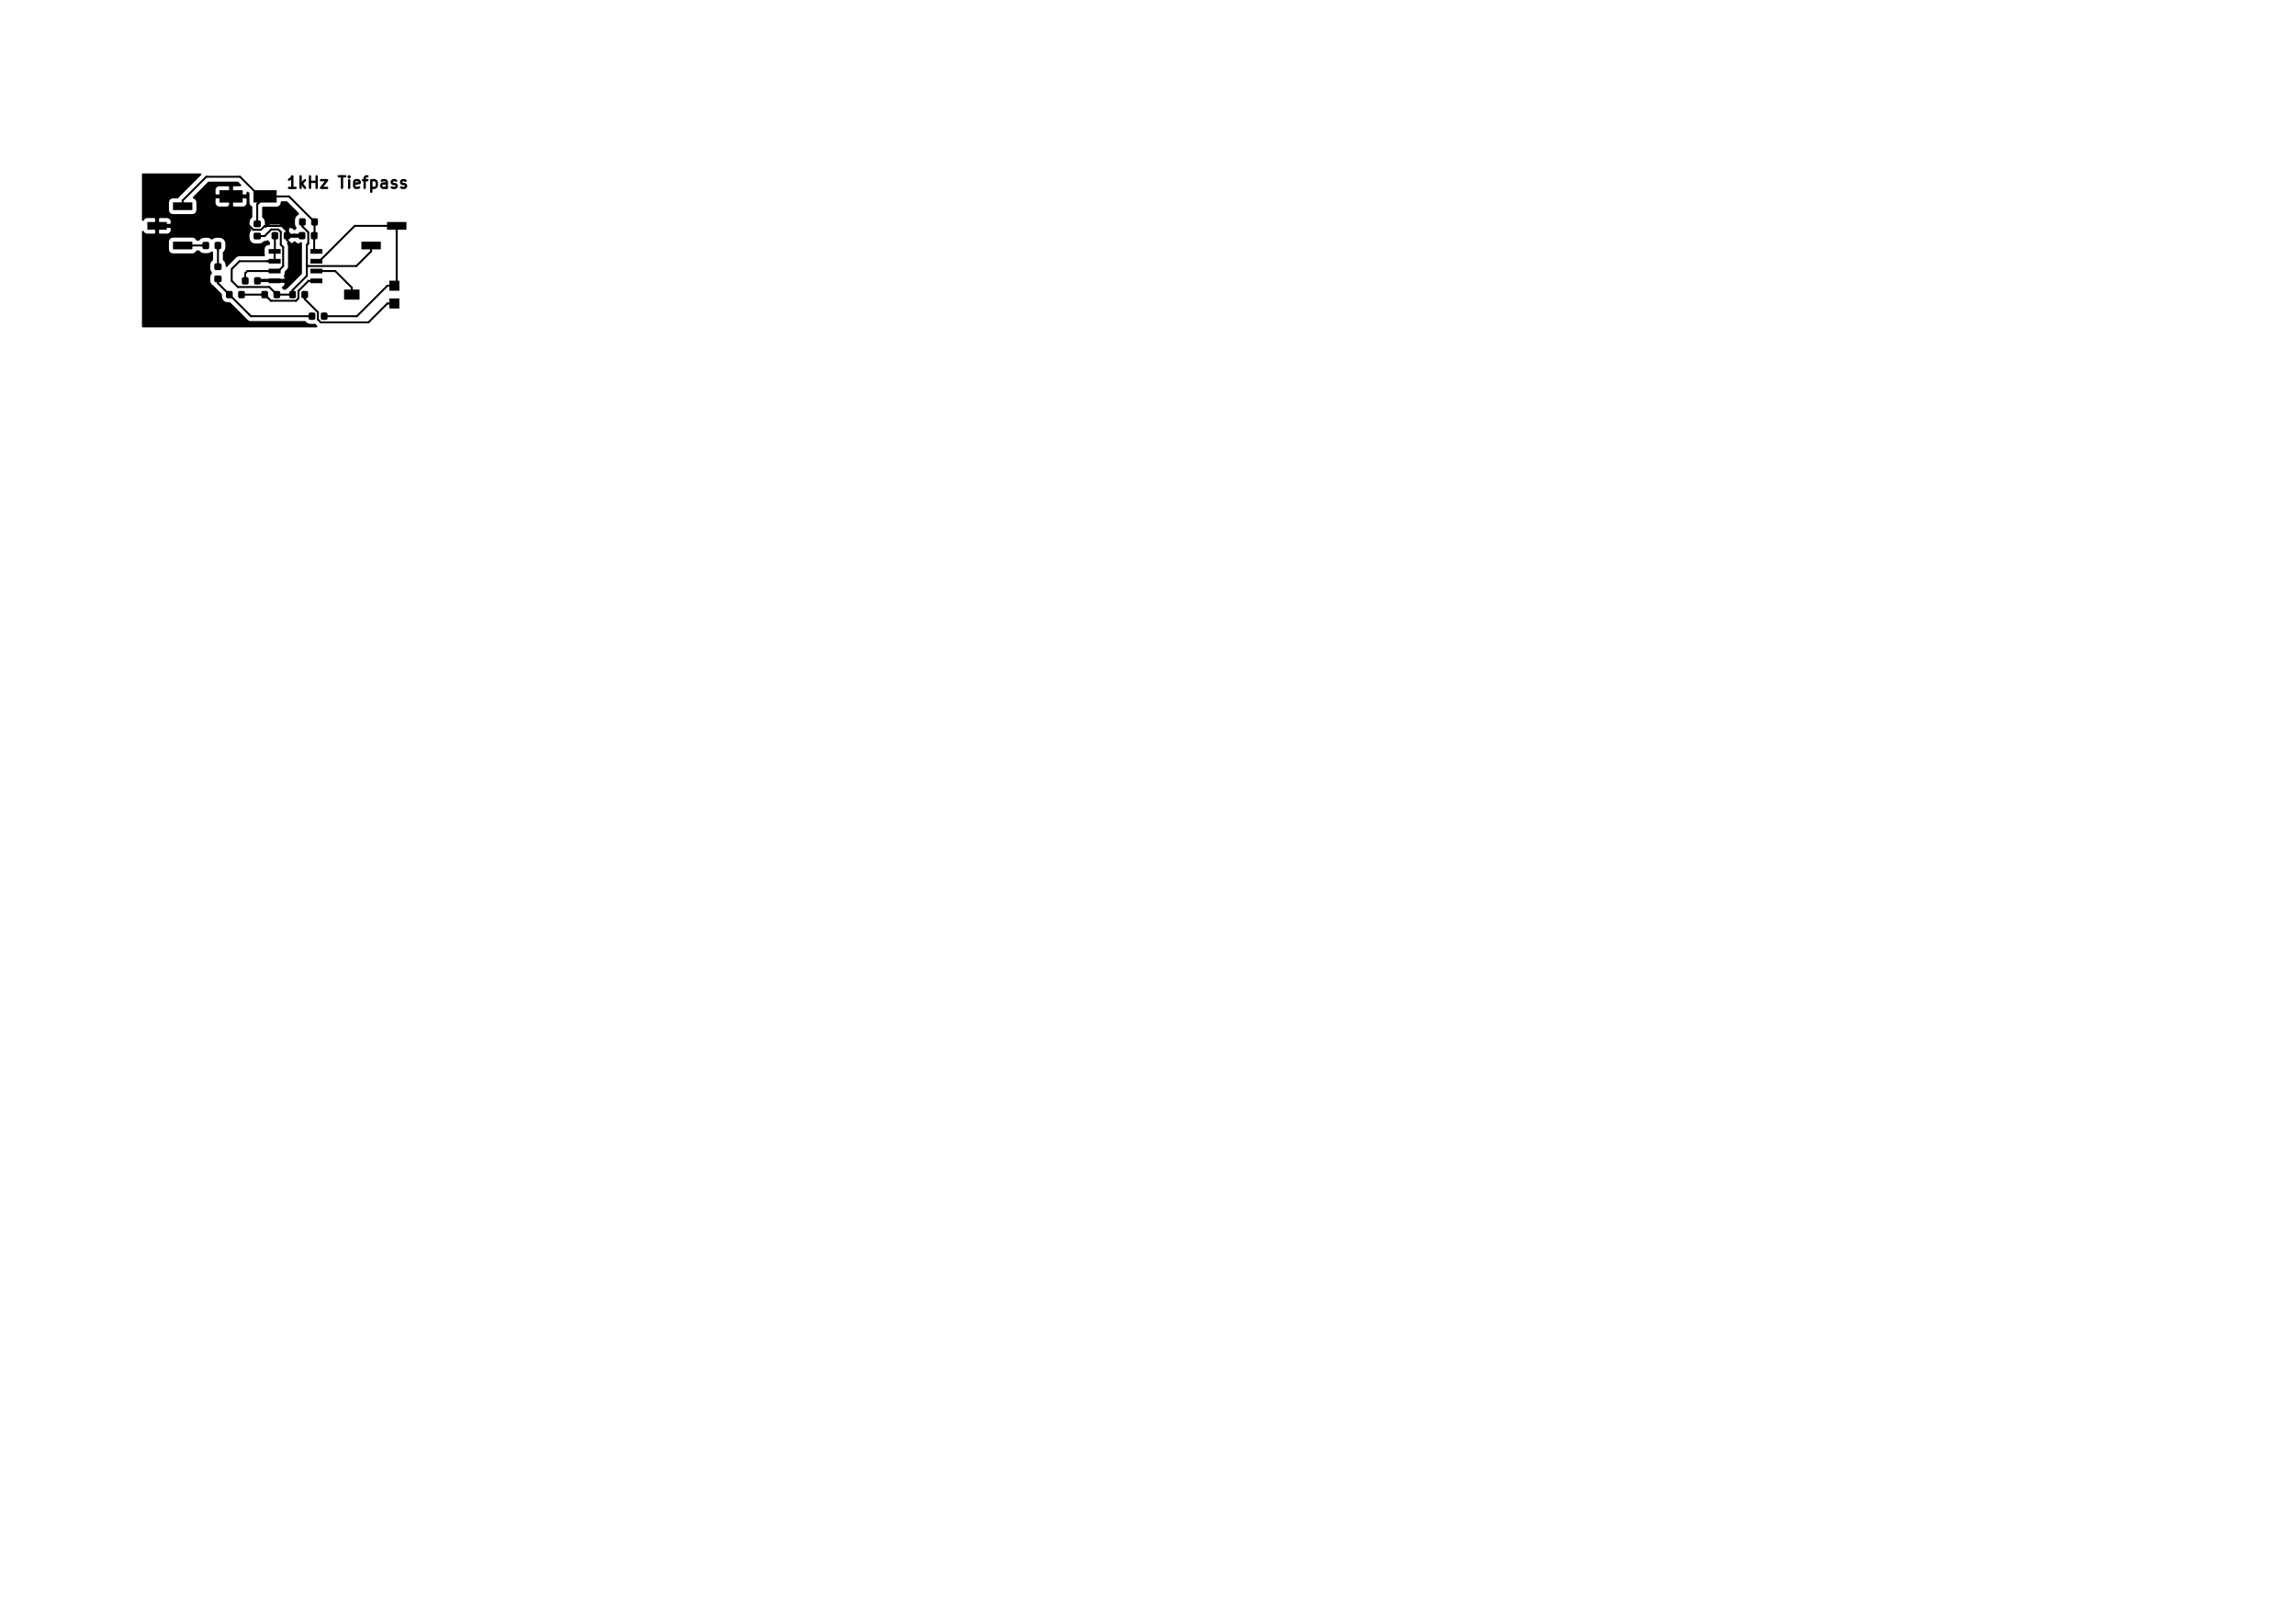
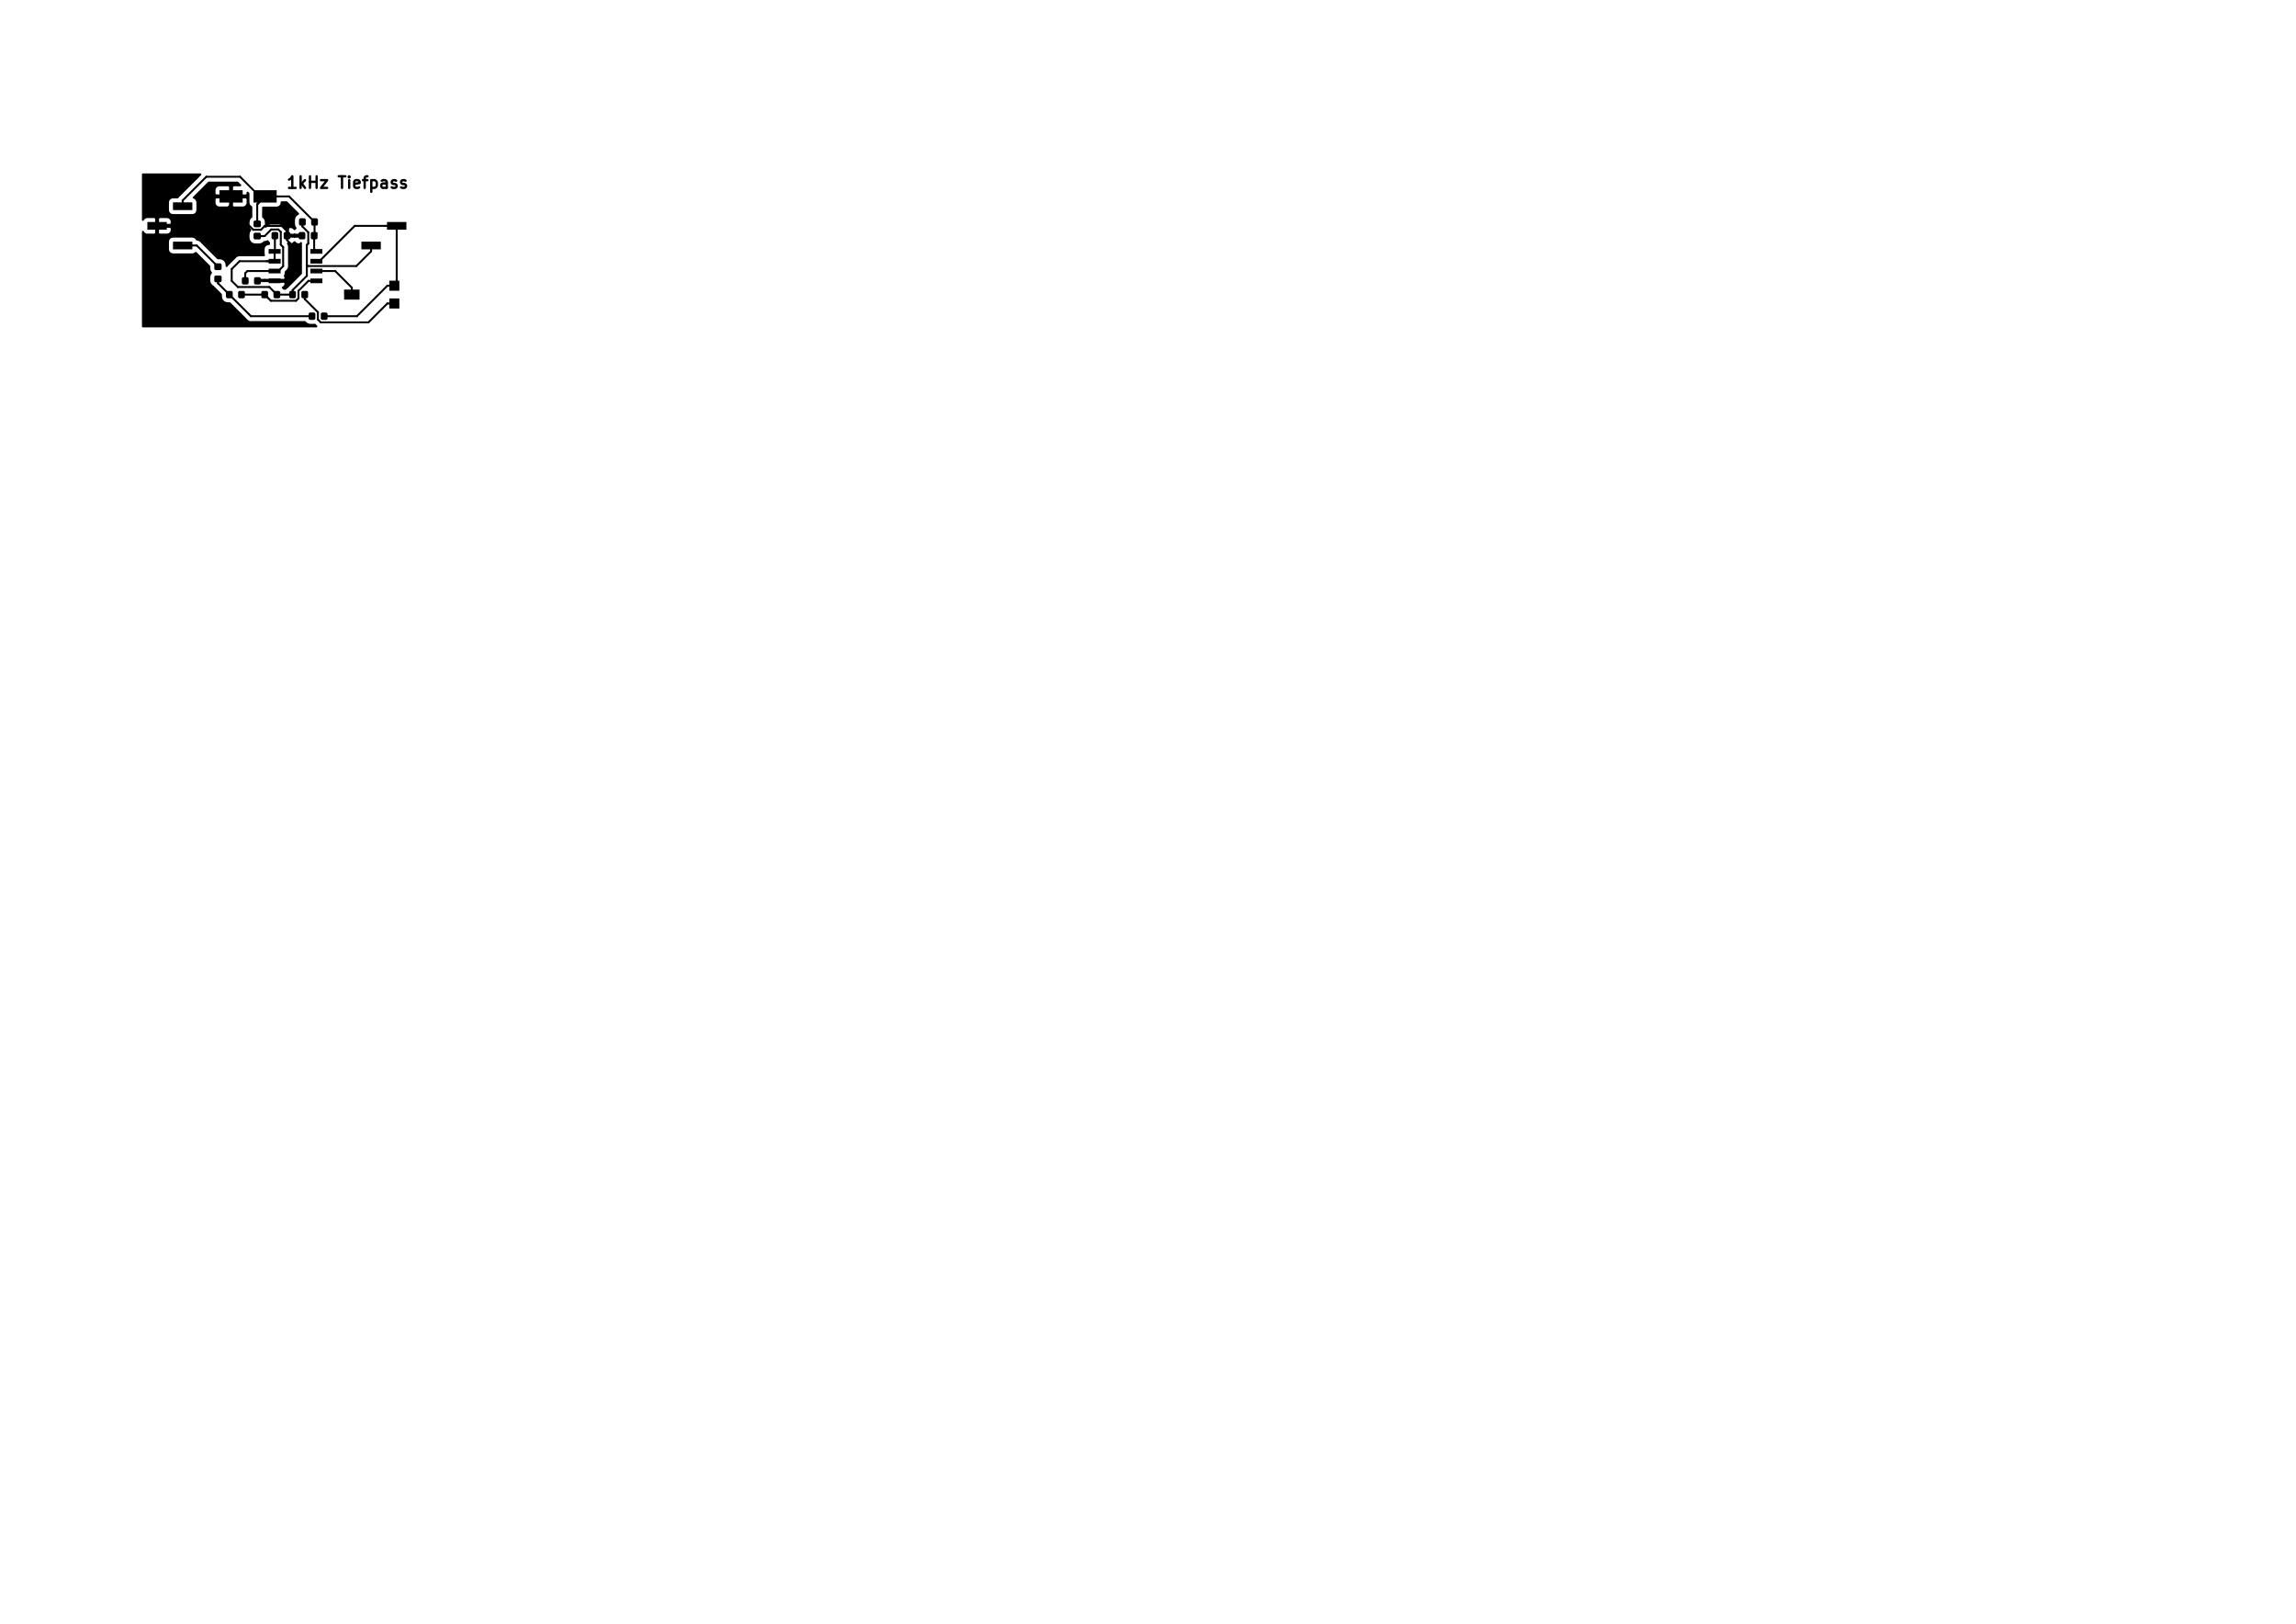
<svg xmlns="http://www.w3.org/2000/svg" version="1.1" width="29.7cm" height="21.001cm" viewBox="0 0 116930 82680 ">
  <g style="fill:#000000; fill-opacity:1;stroke:#000000; stroke-opacity:1; stroke-linecap:round; stroke-linejoin:round; " transform="translate(0 0) scale(1 1)">
</g>
  <g style="fill:#000000; fill-opacity:0.0;  stroke:#000000; stroke-width:-0; stroke-opacity:1;  stroke-linecap:round; stroke-linejoin:round;">
</g>
  <g style="fill:#000000; fill-opacity:0.0;  stroke:#000000; stroke-width:118.11; stroke-opacity:1;  stroke-linecap:round; stroke-linejoin:round;">
    <path d="M15056 9567 L14719 9567 " />
    <path d="M14887 9567 L14887 8976 L14831 9060 L14775 9117 L14719 9145 " />
    <path d="M15309 9567 L15309 8976 " />
    <path d="M15365 9342 L15534 9567 " />
    <path d="M15534 9173 L15309 9398 " />
    <path d="M15787 9567 L15787 8976 " />
    <path d="M15787 9257 L16125 9257 " />
    <path d="M16125 9567 L16125 8976 " />
    <path d="M16350 9173 L16659 9173 L16350 9567 L16659 9567 " />
    <path d="M17250 8976 L17587 8976 " />
    <path d="M17418 9567 L17418 8976 " />
    <path d="M17784 9567 L17784 9173 " />
    <path d="M17784 8976 L17756 9004 L17784 9032 L17812 9004 L17784 8976 L17784 9032 " />
    <path d="M18290 9539 L18234 9567 L18121 9567 L18065 9539 L18037 9482 L18037 9257 L18065 9201 L18121 9173 L18234 9173 L18290 9201 L18318 9257 L18318 9314 L18037 9370 " />
    <path d="M18487 9173 L18712 9173 " />
    <path d="M18571 9567 L18571 9060 L18599 9004 L18656 8976 L18712 8976 " />
    <path d="M18909 9173 L18909 9764 " />
    <path d="M18909 9201 L18965 9173 L19077 9173 L19134 9201 L19162 9229 L19190 9285 L19190 9454 L19162 9510 L19134 9539 L19077 9567 L18965 9567 L18909 9539 " />
    <path d="M19696 9567 L19696 9257 L19668 9201 L19612 9173 L19499 9173 L19443 9201 " />
    <path d="M19696 9539 L19640 9567 L19499 9567 L19443 9539 L19415 9482 L19415 9426 L19443 9370 L19499 9342 L19640 9342 L19696 9314 " />
    <path d="M19949 9539 L20005 9567 L20118 9567 L20174 9539 L20202 9482 L20202 9454 L20174 9398 L20118 9370 L20034 9370 L19977 9342 L19949 9285 L19949 9257 L19977 9201 L20034 9173 L20118 9173 L20174 9201 " />
    <path d="M20427 9539 L20484 9567 L20596 9567 L20652 9539 L20680 9482 L20680 9454 L20652 9398 L20596 9370 L20512 9370 L20455 9342 L20427 9285 L20427 9257 L20455 9201 L20512 9173 L20596 9173 L20652 9201 " />
  </g>
  <g style="fill:#000000; fill-opacity:0.0;  stroke:#000000; stroke-width:0; stroke-opacity:1;  stroke-linecap:round; stroke-linejoin:round;">
</g>
  <g style="fill:#000000; fill-opacity:1.0;  stroke:#000000; stroke-width:0; stroke-opacity:1;  stroke-linecap:round; stroke-linejoin:round;">
    <polyline style="fill-rule:evenodd;" points="13681,12918 13681,12681 14292,12681 14292,12918 13681,12918 " />
    <polyline style="fill-rule:evenodd;" points="13681,13418 13681,13181 14292,13181 14292,13418 13681,13418 " />
    <polyline style="fill-rule:evenodd;" points="13681,13918 13681,13681 14292,13681 14292,13918 13681,13918 " />
    <polyline style="fill-rule:evenodd;" points="13681,14418 13681,14181 14292,14181 14292,14418 13681,14418 " />
    <polyline style="fill-rule:evenodd;" points="15807,14418 15807,14181 16418,14181 16418,14418 15807,14418 " />
    <polyline style="fill-rule:evenodd;" points="15807,13918 15807,13681 16418,13681 16418,13918 15807,13918 " />
    <polyline style="fill-rule:evenodd;" points="15807,13418 15807,13181 16418,13181 16418,13418 15807,13418 " />
    <polyline style="fill-rule:evenodd;" points="15807,12918 15807,12681 16418,12681 16418,12918 15807,12918 " />
    <polyline style="fill-rule:evenodd;" points="13574,14813 13582,14814 13591,14816 13599,14819 13606,14823 13613,14827 13620,14832 13626,14838 13632,14844 13637,14851 13641,14858 13645,14866 13648,14874 13650,14882 13651,14890 13652,14899 13652,15100 13651,15109 13650,15117 13648,15125 13645,15133 13641,15141 13637,15148 13632,15155 13626,15161 13620,15167 13613,15172 13606,15176 13599,15180 13591,15183 13582,15185 13574,15186 13566,15187 13393,15187 13385,15186 13376,15185 13368,15183 13360,15180 13353,15176 13345,15172 13339,15167 13332,15161 13327,15155 13322,15148 13317,15141 13314,15133 13311,15125 13309,15117 13308,15109 13307,15100 13307,14899 13308,14890 13309,14882 13311,14874 13314,14866 13317,14858 13322,14851 13327,14844 13332,14838 13339,14832 13345,14827 13353,14823 13360,14819 13368,14816 13376,14814 13385,14813 13393,14812 13566,14812 13574,14813 " />
    <polyline style="fill-rule:evenodd;" points="14194,14813 14202,14814 14211,14816 14219,14819 14226,14823 14233,14827 14240,14832 14247,14838 14252,14844 14257,14851 14262,14858 14265,14866 14268,14874 14270,14882 14271,14890 14272,14899 14272,15100 14271,15109 14270,15117 14268,15125 14265,15133 14262,15141 14257,15148 14252,15155 14247,15161 14240,15167 14233,15172 14226,15176 14219,15180 14211,15183 14202,15185 14194,15186 14186,15187 14013,15187 14005,15186 13997,15185 13988,15183 13980,15180 13973,15176 13966,15172 13959,15167 13952,15161 13947,15155 13942,15148 13937,15141 13934,15133 13931,15125 13929,15117 13928,15109 13927,15100 13927,14899 13928,14890 13929,14882 13931,14874 13934,14866 13937,14858 13942,14851 13947,14844 13952,14838 13959,14832 13966,14827 13973,14823 13980,14819 13988,14816 13997,14814 14005,14813 14013,14812 14186,14812 14194,14813 " />
-     <polyline style="fill-rule:evenodd;" points="10574,12313 10582,12314 10591,12316 10599,12319 10606,12323 10613,12327 10620,12332 10626,12338 10632,12344 10637,12351 10641,12358 10645,12366 10648,12374 10650,12382 10651,12390 10652,12399 10652,12600 10651,12609 10650,12617 10648,12625 10645,12633 10641,12641 10637,12648 10632,12655 10626,12661 10620,12667 10613,12672 10606,12676 10599,12680 10591,12683 10582,12685 10574,12686 10566,12687 10393,12687 10385,12686 10376,12685 10368,12683 10360,12680 10353,12676 10345,12672 10339,12667 10332,12661 10327,12655 10322,12648 10317,12641 10314,12633 10311,12625 10309,12617 10308,12609 10307,12600 10307,12399 10308,12390 10309,12382 10311,12374 10314,12366 10317,12358 10322,12351 10327,12344 10332,12338 10339,12332 10345,12327 10353,12323 10360,12319 10368,12316 10376,12314 10385,12313 10393,12312 10566,12312 10574,12313 " />
-     <polyline style="fill-rule:evenodd;" points="11194,12313 11202,12314 11211,12316 11219,12319 11226,12323 11233,12327 11240,12332 11247,12338 11252,12344 11257,12351 11262,12358 11265,12366 11268,12374 11270,12382 11271,12390 11272,12399 11272,12600 11271,12609 11270,12617 11268,12625 11265,12633 11262,12641 11257,12648 11252,12655 11247,12661 11240,12667 11233,12672 11226,12676 11219,12680 11211,12683 11202,12685 11194,12686 11186,12687 11013,12687 11005,12686 10997,12685 10988,12683 10980,12680 10973,12676 10966,12672 10959,12667 10952,12661 10947,12655 10942,12648 10937,12641 10934,12633 10931,12625 10929,12617 10928,12609 10927,12600 10927,12399 10928,12390 10929,12382 10931,12374 10934,12366 10937,12358 10942,12351 10947,12344 10952,12338 10959,12332 10966,12327 10973,12323 10980,12319 10988,12316 10997,12314 11005,12313 11013,12312 11186,12312 11194,12313 " />
    <polyline style="fill-rule:evenodd;" points="15984,15913 15992,15914 16001,15916 16009,15919 16016,15923 16023,15927 16030,15932 16036,15938 16042,15944 16047,15951 16052,15958 16055,15966 16058,15974 16060,15982 16061,15990 16062,15999 16062,16200 16061,16209 16060,16217 16058,16225 16055,16233 16052,16241 16047,16248 16042,16255 16036,16261 16030,16267 16023,16272 16016,16276 16009,16280 16001,16283 15992,16285 15984,16286 15976,16287 15803,16287 15795,16286 15787,16285 15778,16283 15770,16280 15763,16276 15755,16272 15749,16267 15742,16261 15737,16255 15732,16248 15727,16241 15724,16233 15721,16225 15719,16217 15718,16209 15717,16200 15717,15999 15718,15990 15719,15982 15721,15974 15724,15966 15727,15958 15732,15951 15737,15944 15742,15938 15749,15932 15755,15927 15763,15923 15770,15919 15778,15916 15787,15914 15795,15913 15803,15912 15976,15912 15984,15913 " />
    <polyline style="fill-rule:evenodd;" points="16604,15913 16612,15914 16621,15916 16629,15919 16636,15923 16644,15927 16650,15932 16657,15938 16662,15944 16667,15951 16672,15958 16675,15966 16678,15974 16680,15982 16681,15990 16682,15999 16682,16200 16681,16209 16680,16217 16678,16225 16675,16233 16672,16241 16667,16248 16662,16255 16657,16261 16650,16267 16644,16272 16636,16276 16629,16280 16621,16283 16612,16285 16604,16286 16596,16287 16423,16287 16415,16286 16407,16285 16398,16283 16390,16280 16383,16276 16376,16272 16369,16267 16363,16261 16357,16255 16352,16248 16347,16241 16344,16233 16341,16225 16339,16217 16338,16209 16337,16200 16337,15999 16338,15990 16339,15982 16341,15974 16344,15966 16347,15958 16352,15951 16357,15944 16363,15938 16369,15932 16376,15927 16383,15923 16390,15919 16398,15916 16407,15914 16415,15913 16423,15912 16596,15912 16604,15913 " />
    <polyline style="fill-rule:evenodd;" points="14090,9685 14090,10314 12909,10314 12909,9685 14090,9685 " />
    <polyline style="fill-rule:evenodd;" points="12358,9685 12358,10314 11177,10314 11177,9685 12358,9685 " />
    <polyline style="fill-rule:evenodd;" points="16094,11813 16102,11814 16111,11816 16119,11819 16126,11823 16133,11827 16140,11832 16147,11838 16152,11844 16157,11851 16162,11858 16165,11866 16168,11874 16170,11882 16171,11890 16172,11899 16172,12100 16171,12109 16170,12117 16168,12125 16165,12133 16162,12141 16157,12148 16152,12155 16147,12161 16140,12167 16133,12172 16126,12176 16119,12180 16111,12183 16102,12185 16094,12186 16086,12187 15913,12187 15905,12186 15897,12185 15888,12183 15880,12180 15873,12176 15866,12172 15859,12167 15852,12161 15847,12155 15842,12148 15837,12141 15834,12133 15831,12125 15829,12117 15828,12109 15827,12100 15827,11899 15828,11890 15829,11882 15831,11874 15834,11866 15837,11858 15842,11851 15847,11844 15852,11838 15859,11832 15866,11827 15873,11823 15880,11819 15888,11816 15897,11814 15905,11813 15913,11812 16086,11812 16094,11813 " />
    <polyline style="fill-rule:evenodd;" points="15474,11813 15482,11814 15491,11816 15499,11819 15506,11823 15513,11827 15520,11832 15526,11838 15532,11844 15537,11851 15541,11858 15545,11866 15548,11874 15550,11882 15551,11890 15552,11899 15552,12100 15551,12109 15550,12117 15548,12125 15545,12133 15541,12141 15537,12148 15532,12155 15526,12161 15520,12167 15513,12172 15506,12176 15499,12180 15491,12183 15482,12185 15474,12186 15466,12187 15293,12187 15285,12186 15276,12185 15268,12183 15260,12180 15253,12176 15245,12172 15239,12167 15232,12161 15227,12155 15222,12148 15217,12141 15214,12133 15211,12125 15209,12117 15208,12109 15207,12100 15207,11899 15208,11890 15209,11882 15211,11874 15214,11866 15217,11858 15222,11851 15227,11844 15232,11838 15239,11832 15245,11827 15253,11823 15260,11819 15268,11816 15276,11814 15285,11813 15293,11812 15466,11812 15474,11813 " />
    <polyline style="fill-rule:evenodd;" points="16114,11113 16123,11114 16131,11116 16139,11119 16146,11123 16154,11127 16160,11132 16167,11138 16172,11144 16177,11151 16182,11158 16185,11166 16188,11174 16190,11182 16191,11190 16192,11199 16192,11400 16191,11409 16190,11417 16188,11425 16185,11433 16182,11441 16177,11448 16172,11455 16167,11461 16160,11467 16154,11472 16146,11476 16139,11480 16131,11483 16123,11485 16114,11486 16106,11487 15933,11487 15925,11486 15917,11485 15908,11483 15900,11480 15893,11476 15886,11472 15879,11467 15873,11461 15867,11455 15862,11448 15858,11441 15854,11433 15851,11425 15849,11417 15848,11409 15847,11400 15847,11199 15848,11190 15849,11182 15851,11174 15854,11166 15858,11158 15862,11151 15867,11144 15873,11138 15879,11132 15886,11127 15893,11123 15900,11119 15908,11116 15917,11114 15925,11113 15933,11112 16106,11112 16114,11113 " />
    <polyline style="fill-rule:evenodd;" points="15494,11113 15502,11114 15511,11116 15519,11119 15526,11123 15533,11127 15540,11132 15547,11138 15552,11144 15557,11151 15562,11158 15565,11166 15568,11174 15570,11182 15571,11190 15572,11199 15572,11400 15571,11409 15570,11417 15568,11425 15565,11433 15562,11441 15557,11448 15552,11455 15547,11461 15540,11467 15533,11472 15526,11476 15519,11480 15511,11483 15502,11485 15494,11486 15486,11487 15313,11487 15305,11486 15297,11485 15288,11483 15280,11480 15273,11476 15266,11472 15259,11467 15252,11461 15247,11455 15242,11448 15237,11441 15234,11433 15231,11425 15229,11417 15228,11409 15227,11400 15227,11199 15228,11190 15229,11182 15231,11174 15234,11166 15237,11158 15242,11151 15247,11144 15252,11138 15259,11132 15266,11127 15273,11123 15280,11119 15288,11116 15297,11114 15305,11113 15313,11112 15486,11112 15494,11113 " />
    <polyline style="fill-rule:evenodd;" points="14714,11813 14723,11814 14731,11816 14739,11819 14746,11823 14754,11827 14760,11832 14767,11838 14772,11844 14777,11851 14782,11858 14785,11866 14788,11874 14790,11882 14791,11890 14792,11899 14792,12100 14791,12109 14790,12117 14788,12125 14785,12133 14782,12141 14777,12148 14772,12155 14767,12161 14760,12167 14754,12172 14746,12176 14739,12180 14731,12183 14723,12185 14714,12186 14706,12187 14533,12187 14525,12186 14517,12185 14508,12183 14500,12180 14493,12176 14486,12172 14479,12167 14473,12161 14467,12155 14462,12148 14458,12141 14454,12133 14451,12125 14449,12117 14448,12109 14447,12100 14447,11899 14448,11890 14449,11882 14451,11874 14454,11866 14458,11858 14462,11851 14467,11844 14473,11838 14479,11832 14486,11827 14493,11823 14500,11819 14508,11816 14517,11814 14525,11813 14533,11812 14706,11812 14714,11813 " />
    <polyline style="fill-rule:evenodd;" points="14094,11813 14102,11814 14111,11816 14119,11819 14126,11823 14133,11827 14140,11832 14147,11838 14152,11844 14157,11851 14162,11858 14165,11866 14168,11874 14170,11882 14171,11890 14172,11899 14172,12100 14171,12109 14170,12117 14168,12125 14165,12133 14162,12141 14157,12148 14152,12155 14147,12161 14140,12167 14133,12172 14126,12176 14119,12180 14111,12183 14102,12185 14094,12186 14086,12187 13913,12187 13905,12186 13897,12185 13888,12183 13880,12180 13873,12176 13866,12172 13859,12167 13852,12161 13847,12155 13842,12148 13837,12141 13834,12133 13831,12125 13829,12117 13828,12109 13827,12100 13827,11899 13828,11890 13829,11882 13831,11874 13834,11866 13837,11858 13842,11851 13847,11844 13852,11838 13859,11832 13866,11827 13873,11823 13880,11819 13888,11816 13897,11814 13905,11813 13913,11812 14086,11812 14094,11813 " />
    <polyline style="fill-rule:evenodd;" points="7505,11696 7505,11303 8494,11303 8494,11696 7505,11696 " />
    <polyline style="fill-rule:evenodd;" points="8809,10696 8809,10303 9797,10303 9797,10696 8809,10696 " />
    <polyline style="fill-rule:evenodd;" points="8809,12696 8809,12303 9797,12303 9797,12696 8809,12696 " />
    <polyline style="fill-rule:evenodd;" points="18405,12696 18405,12303 19394,12303 19394,12696 18405,12696 " />
    <polyline style="fill-rule:evenodd;" points="19709,11696 19709,11303 20697,11303 20697,11696 19709,11696 " />
    <polyline style="fill-rule:evenodd;" points="11209,14028 11217,14029 11225,14031 11233,14034 11241,14037 11248,14042 11255,14047 11261,14052 11267,14059 11272,14066 11276,14073 11280,14080 11283,14088 11285,14097 11286,14105 11287,14113 11287,14286 11286,14294 11285,14302 11283,14311 11280,14319 11276,14326 11272,14333 11267,14340 11261,14347 11255,14352 11248,14357 11241,14362 11233,14365 11225,14368 11217,14370 11209,14371 11200,14372 10999,14372 10990,14371 10982,14370 10974,14368 10966,14365 10958,14362 10951,14357 10944,14352 10938,14347 10932,14340 10927,14333 10923,14326 10919,14319 10916,14311 10914,14302 10913,14294 10912,14286 10912,14113 10913,14105 10914,14097 10916,14088 10919,14080 10923,14073 10927,14066 10932,14059 10938,14052 10944,14047 10951,14042 10958,14037 10966,14034 10974,14031 10982,14029 10990,14028 10999,14027 11200,14027 11209,14028 " />
    <polyline style="fill-rule:evenodd;" points="11209,13408 11217,13409 11225,13411 11233,13414 11241,13417 11248,13422 11255,13427 11261,13432 11267,13439 11272,13445 11276,13453 11280,13460 11283,13468 11285,13476 11286,13485 11287,13493 11287,13666 11286,13674 11285,13682 11283,13691 11280,13699 11276,13706 11272,13713 11267,13720 11261,13726 11255,13732 11248,13737 11241,13741 11233,13745 11225,13748 11217,13750 11209,13751 11200,13752 10999,13752 10990,13751 10982,13750 10974,13748 10966,13745 10958,13741 10951,13737 10944,13732 10938,13726 10932,13720 10927,13713 10923,13706 10919,13699 10916,13691 10914,13682 10913,13674 10912,13666 10912,13493 10913,13485 10914,13476 10916,13468 10919,13460 10923,13453 10927,13445 10932,13439 10938,13432 10944,13427 10951,13422 10958,13417 10966,13414 10974,13411 10982,13409 10990,13408 10999,13407 11200,13407 11209,13408 " />
    <polyline style="fill-rule:evenodd;" points="11774,14813 11782,14814 11791,14816 11799,14819 11806,14823 11813,14827 11820,14832 11826,14838 11832,14844 11837,14851 11841,14858 11845,14866 11848,14874 11850,14882 11851,14890 11852,14899 11852,15100 11851,15109 11850,15117 11848,15125 11845,15133 11841,15141 11837,15148 11832,15155 11826,15161 11820,15167 11813,15172 11806,15176 11799,15180 11791,15183 11782,15185 11774,15186 11766,15187 11593,15187 11585,15186 11576,15185 11568,15183 11560,15180 11553,15176 11545,15172 11539,15167 11532,15161 11527,15155 11522,15148 11517,15141 11514,15133 11511,15125 11509,15117 11508,15109 11507,15100 11507,14899 11508,14890 11509,14882 11511,14874 11514,14866 11517,14858 11522,14851 11527,14844 11532,14838 11539,14832 11545,14827 11553,14823 11560,14819 11568,14816 11576,14814 11585,14813 11593,14812 11766,14812 11774,14813 " />
    <polyline style="fill-rule:evenodd;" points="12394,14813 12402,14814 12411,14816 12419,14819 12426,14823 12433,14827 12440,14832 12447,14838 12452,14844 12457,14851 12462,14858 12465,14866 12468,14874 12470,14882 12471,14890 12472,14899 12472,15100 12471,15109 12470,15117 12468,15125 12465,15133 12462,15141 12457,15148 12452,15155 12447,15161 12440,15167 12433,15172 12426,15176 12419,15180 12411,15183 12402,15185 12394,15186 12386,15187 12213,15187 12205,15186 12197,15185 12188,15183 12180,15180 12173,15176 12166,15172 12159,15167 12152,15161 12147,15155 12142,15148 12137,15141 12134,15133 12131,15125 12129,15117 12128,15109 12127,15100 12127,14899 12128,14890 12129,14882 12131,14874 12134,14866 12137,14858 12142,14851 12147,14844 12152,14838 12159,14832 12166,14827 12173,14823 12180,14819 12188,14816 12197,14814 12205,14813 12213,14812 12386,14812 12394,14813 " />
    <polyline style="fill-rule:evenodd;" points="15614,14813 15623,14814 15631,14816 15639,14819 15646,14823 15654,14827 15660,14832 15667,14838 15672,14844 15677,14851 15682,14858 15685,14866 15688,14874 15690,14882 15691,14890 15692,14899 15692,15100 15691,15109 15690,15117 15688,15125 15685,15133 15682,15141 15677,15148 15672,15155 15667,15161 15660,15167 15654,15172 15646,15176 15639,15180 15631,15183 15623,15185 15614,15186 15606,15187 15433,15187 15425,15186 15417,15185 15408,15183 15400,15180 15393,15176 15386,15172 15379,15167 15373,15161 15367,15155 15362,15148 15358,15141 15354,15133 15351,15125 15349,15117 15348,15109 15347,15100 15347,14899 15348,14890 15349,14882 15351,14874 15354,14866 15358,14858 15362,14851 15367,14844 15373,14838 15379,14832 15386,14827 15393,14823 15400,14819 15408,14816 15417,14814 15425,14813 15433,14812 15606,14812 15614,14813 " />
    <polyline style="fill-rule:evenodd;" points="14994,14813 15002,14814 15011,14816 15019,14819 15026,14823 15033,14827 15040,14832 15047,14838 15052,14844 15057,14851 15062,14858 15065,14866 15068,14874 15070,14882 15071,14890 15072,14899 15072,15100 15071,15109 15070,15117 15068,15125 15065,15133 15062,15141 15057,15148 15052,15155 15047,15161 15040,15167 15033,15172 15026,15176 15019,15180 15011,15183 15002,15185 14994,15186 14986,15187 14813,15187 14805,15186 14797,15185 14788,15183 14780,15180 14773,15176 14766,15172 14759,15167 14752,15161 14747,15155 14742,15148 14737,15141 14734,15133 14731,15125 14729,15117 14728,15109 14727,15100 14727,14899 14728,14890 14729,14882 14731,14874 14734,14866 14737,14858 14742,14851 14747,14844 14752,14838 14759,14832 14766,14827 14773,14823 14780,14819 14788,14816 14797,14814 14805,14813 14813,14812 14986,14812 14994,14813 " />
    <polyline style="fill-rule:evenodd;" points="13209,11228 13217,11229 13225,11231 13233,11234 13241,11237 13248,11242 13255,11247 13261,11252 13267,11259 13272,11266 13276,11273 13280,11280 13283,11288 13285,11297 13286,11305 13287,11313 13287,11486 13286,11494 13285,11502 13283,11511 13280,11519 13276,11526 13272,11533 13267,11540 13261,11547 13255,11552 13248,11557 13241,11562 13233,11565 13225,11568 13217,11570 13209,11571 13200,11572 12999,11572 12990,11571 12982,11570 12974,11568 12966,11565 12958,11562 12951,11557 12944,11552 12938,11547 12932,11540 12927,11533 12923,11526 12919,11519 12916,11511 12914,11502 12913,11494 12912,11486 12912,11313 12913,11305 12914,11297 12916,11288 12919,11280 12923,11273 12927,11266 12932,11259 12938,11252 12944,11247 12951,11242 12958,11237 12966,11234 12974,11231 12982,11229 12990,11228 12999,11227 13200,11227 13209,11228 " />
    <polyline style="fill-rule:evenodd;" points="13209,11848 13217,11849 13225,11851 13233,11854 13241,11858 13248,11862 13255,11867 13261,11873 13267,11879 13272,11886 13276,11893 13280,11900 13283,11908 13285,11917 13286,11925 13287,11933 13287,12106 13286,12114 13285,12123 13283,12131 13280,12139 13276,12146 13272,12154 13267,12160 13261,12167 13255,12172 13248,12177 13241,12182 13233,12185 13225,12188 13217,12190 13209,12191 13200,12192 12999,12192 12990,12191 12982,12190 12974,12188 12966,12185 12958,12182 12951,12177 12944,12172 12938,12167 12932,12160 12927,12154 12923,12146 12919,12139 12916,12131 12914,12123 12913,12114 12912,12106 12912,11933 12913,11925 12914,11917 12916,11908 12919,11900 12923,11893 12927,11886 12932,11879 12938,11873 12944,11867 12951,11862 12958,11858 12966,11854 12974,11851 12982,11849 12990,11848 12999,11847 13200,11847 13209,11848 " />
    <polyline style="fill-rule:evenodd;" points="13204,14113 13212,14114 13221,14116 13229,14119 13236,14123 13244,14127 13250,14132 13257,14138 13262,14144 13267,14151 13272,14158 13275,14166 13278,14174 13280,14182 13281,14190 13282,14199 13282,14400 13281,14409 13280,14417 13278,14425 13275,14433 13272,14441 13267,14448 13262,14455 13257,14461 13250,14467 13244,14472 13236,14476 13229,14480 13221,14483 13212,14485 13204,14486 13196,14487 13023,14487 13015,14486 13007,14485 12998,14483 12990,14480 12983,14476 12976,14472 12969,14467 12963,14461 12957,14455 12952,14448 12947,14441 12944,14433 12941,14425 12939,14417 12938,14409 12937,14400 12937,14199 12938,14190 12939,14182 12941,14174 12944,14166 12947,14158 12952,14151 12957,14144 12963,14138 12969,14132 12976,14127 12983,14123 12990,14119 12998,14116 13007,14114 13015,14113 13023,14112 13196,14112 13204,14113 " />
    <polyline style="fill-rule:evenodd;" points="12584,14113 12592,14114 12601,14116 12609,14119 12616,14123 12623,14127 12630,14132 12636,14138 12642,14144 12647,14151 12652,14158 12655,14166 12658,14174 12660,14182 12661,14190 12662,14199 12662,14400 12661,14409 12660,14417 12658,14425 12655,14433 12652,14441 12647,14448 12642,14455 12636,14461 12630,14467 12623,14472 12616,14476 12609,14480 12601,14483 12592,14485 12584,14486 12576,14487 12403,14487 12395,14486 12387,14485 12378,14483 12370,14480 12363,14476 12355,14472 12349,14467 12342,14461 12337,14455 12332,14448 12327,14441 12324,14433 12321,14425 12319,14417 12318,14409 12317,14400 12317,14199 12318,14190 12319,14182 12321,14174 12324,14166 12327,14158 12332,14151 12337,14144 12342,14138 12349,14132 12355,14127 12363,14123 12370,14119 12378,14116 12387,14114 12395,14113 12403,14112 12576,14112 12584,14113 " />
    <polyline style="fill-rule:evenodd;" points="19826,14803 19826,14291 20338,14291 20338,14803 19826,14803 " />
    <polyline style="fill-rule:evenodd;" points="17523,15255 17523,14744 18311,14744 18311,15255 17523,15255 " />
    <polyline style="fill-rule:evenodd;" points="19826,15708 19826,15196 20338,15196 20338,15708 19826,15708 " />
  </g>
  <g style="fill:#000000; fill-opacity:1.0;  stroke:#000000; stroke-width:98.425; stroke-opacity:1;  stroke-linecap:round; stroke-linejoin:round;">
</g>
  <g style="fill:#000000; fill-opacity:0.0;  stroke:#000000; stroke-width:98.425; stroke-opacity:1;  stroke-linecap:round; stroke-linejoin:round;">
-     <path d="M9303 12500 L10479 12500 " />
-     <path d="M11100 12726 L11100 13579 " />
-     <path d="M11100 12500 L11100 12726 " />
+     <path d="M10020 12500 L11100 13579 " />
+     <path d="M9303 12500 L10020 12500 " />
    <path d="M11100 14420 L11679 15000 " />
    <path d="M11100 14200 L11100 14420 " />
    <path d="M11679 15000 L12679 16000 " />
    <path d="M12779 16100 L12679 16000 " />
    <path d="M15889 16100 L12779 16100 " />
    <path d="M19610 11500 L20203 11500 " />
    <path d="M18066 11500 L19610 11500 " />
    <path d="M16266 13300 L18066 11500 " />
    <path d="M16112 13300 L16266 13300 " />
    <path d="M20203 14426 L20082 14547 " />
    <path d="M20203 11500 L20203 14426 " />
    <path d="M19728 14547 L18175 16100 " />
    <path d="M20082 14547 L19728 14547 " />
    <path d="M16510 16100 L18175 16100 " />
    <path d="M12300 15000 L13479 15000 " />
    <path d="M13794 15314 L13661 15181 " />
    <path d="M15074 15314 L13794 15314 " />
    <path d="M15200 15189 L15074 15314 " />
    <path d="M15200 14809 L15200 15189 " />
    <path d="M15709 14300 L15200 14809 " />
    <path d="M13661 15181 L13479 15000 " />
    <path d="M16112 14300 L15709 14300 " />
    <path d="M14000 12787 L13987 12800 " />
    <path d="M14000 12000 L14000 12787 " />
    <path d="M13987 12800 L13987 13300 " />
    <path d="M13583 13300 L13987 13300 " />
    <path d="M14100 15000 L14900 15000 " />
    <path d="M18602 12500 L18900 12500 " />
    <path d="M13714 14614 L12114 14614 " />
    <path d="M14100 15000 L13714 14614 " />
    <path d="M12114 14614 L11800 14300 " />
    <path d="M11800 14300 L11800 13700 " />
    <path d="M12200 13300 L13987 13300 " />
    <path d="M11800 13700 L12200 13300 " />
    <path d="M14900 14773 L15627 14046 " />
    <path d="M14900 15000 L14900 14773 " />
    <path d="M15699 11830 L15699 12400 " />
    <path d="M15400 11300 L15400 11530 " />
    <path d="M15400 11530 L15699 11830 " />
    <path d="M15699 12400 L15627 12472 " />
    <path d="M15673 13546 L15627 13500 " />
    <path d="M18900 12795 L18149 13546 " />
    <path d="M18900 12500 L18900 12795 " />
    <path d="M15627 12472 L15627 13500 " />
    <path d="M18149 13546 L15673 13546 " />
    <path d="M15627 13500 L15627 14046 " />
    <path d="M9303 10204 L10507 9000 " />
    <path d="M9303 10500 L9303 10204 " />
    <path d="M13224 10000 L13500 10000 " />
    <path d="M12224 9000 L13224 10000 " />
    <path d="M10507 9000 L12224 9000 " />
    <path d="M13110 10389 L13500 10000 " />
    <path d="M16000 12687 L16112 12800 " />
    <path d="M16000 12000 L16000 12687 " />
    <path d="M16120 11879 L16000 12000 " />
    <path d="M13100 10400 L13500 10000 " />
    <path d="M13100 11400 L13100 10400 " />
    <path d="M16020 11979 L16000 12000 " />
    <path d="M16020 11300 L16020 11979 " />
    <path d="M14720 10000 L16020 11300 " />
    <path d="M13500 10000 L14720 10000 " />
    <path d="M14620 12000 L15379 12000 " />
    <path d="M14174 14300 L13987 14300 " />
    <path d="M8000 11500 L10681 11500 " />
    <path d="M14900 12506 L14620 12226 " />
    <path d="M14620 12226 L14620 12000 " />
    <path d="M14900 13900 L14900 12506 " />
    <path d="M13987 14300 L14500 14300 " />
    <path d="M14500 14300 L14900 13900 " />
    <path d="M13110 14300 L13987 14300 " />
    <path d="M13289 11700 L12900 11700 " />
    <path d="M13481 11507 L13289 11700 " />
    <path d="M14354 11507 L13481 11507 " />
    <path d="M14620 12000 L14620 11773 " />
    <path d="M14620 11773 L14354 11507 " />
    <path d="M11767 10567 L11767 10000 " />
    <path d="M12900 11700 L11767 10567 " />
    <path d="M11767 10413 L11767 10000 " />
    <path d="M10681 11500 L11767 10413 " />
    <path d="M18766 16414 L19728 15452 " />
    <path d="M16335 16414 L18766 16414 " />
    <path d="M16190 16269 L16335 16414 " />
    <path d="M16190 15896 L16190 16269 " />
    <path d="M15520 15226 L16190 15896 " />
    <path d="M19728 15452 L20082 15452 " />
    <path d="M15520 15000 L15520 15226 " />
    <path d="M12479 14300 L12400 14220 " />
    <path d="M12489 14300 L12489 13910 " />
    <path d="M12600 13800 L13987 13800 " />
    <path d="M12489 13910 L12600 13800 " />
    <path d="M14174 13800 L13987 13800 " />
    <path d="M14420 13553 L14174 13800 " />
    <path d="M14420 12579 L14420 13553 " />
    <path d="M14300 12459 L14420 12579 " />
    <path d="M14300 11810 L14300 12459 " />
    <path d="M14174 11685 L14300 11810 " />
    <path d="M13100 12020 L13479 12020 " />
    <path d="M13814 11685 L14174 11685 " />
    <path d="M13479 12020 L13814 11685 " />
    <path d="M17917 14645 L17917 15000 " />
    <path d="M17071 13800 L17917 14645 " />
    <path d="M16112 13800 L17071 13800 " />
  </g>
  <g style="fill:#000000; fill-opacity:1.0;  stroke:#000000; stroke-width:100; stroke-opacity:1;  stroke-linecap:round; stroke-linejoin:round;">
-     <polyline style="fill-rule:evenodd;" points="9112,9972 9087,9989 9070,10013 9070,10013 9047,10048 8809,10048 8711,10067 8628,10122 8573,10205 8554,10303 8554,10696 8573,10794 8628,10877 8711,10932 8809,10951 9797,10951 9894,10932 9977,10877 10032,10794 10052,10696 10052,10303 10032,10205 9977,10122 9961,10112 10927,10112 10927,10364 10965,10456 11035,10526 11127,10564 11655,10564 11717,10502 11717,10050 11817,10050 11817,10502 11880,10564 12407,10564 12499,10526 12570,10456 12608,10364 12608,10112 12545,10050 11817,10050 11717,10050 10989,10050 10927,10112 9961,10112 9894,10067 9868,10062 10295,9635 10927,9635 10927,9887 10989,9950 11717,9950 11717,9497 11655,9435 11127,9435 11035,9473 10965,9543 10927,9635 10295,9635 10631,9299 12100,9299 12236,9435 11880,9435 11817,9497 11817,9950 12545,9950 12608,9887 12608,9807 12654,9853 12654,10314 12673,10412 12729,10495 12800,10543 12800,11044 12757,11072 12684,11183 12658,11313 12658,11486 12684,11616 12746,11710 12684,11803 12658,11933 12658,12106 12684,12236 12757,12347 12868,12421 12999,12447 13200,12447 13331,12421 13442,12347 13459,12321 13479,12325 13509,12319 13509,12319 13596,12301 13630,12279 13672,12342 13700,12360 13700,12426 13681,12426 13584,12446 13501,12501 13446,12584 13426,12681 13426,12918 13443,13000 12229,13000 12200,12994 12170,13000 12170,13000 12083,13018 11984,13084 11967,13109 11609,13467 11584,13484 11567,13509 11567,13509 11541,13547 11541,13493 11515,13363 11442,13252 11399,13224 11399,12860 11427,12842 11501,12731 11527,12600 11527,12399 11501,12268 11427,12157 11316,12084 11186,12058 11013,12058 10883,12084 10789,12146 10696,12084 10566,12058 10393,12058 10263,12084 10152,12157 10124,12200 10029,12200 9977,12122 9894,12067 9797,12048 8809,12048 8711,12067 8628,12122 8573,12205 8554,12303 8554,12696 8573,12794 8628,12877 8711,12932 8809,12951 9797,12951 9894,12932 9977,12877 10029,12799 10124,12799 10152,12842 10263,12915 10393,12941 10566,12941 10696,12915 10789,12853 10800,12860 10800,13224 10757,13252 10684,13363 10658,13493 10658,13666 10684,13796 10746,13889 10684,13983 10658,14113 10658,14286 10684,14416 10757,14527 10855,14592 10884,14635 10909,14652 11252,14996 11252,15100 11278,15231 11352,15342 11463,15415 11593,15441 11698,15441 12489,16232 12489,16232 12547,16290 12564,16315 12663,16381 12750,16399 12750,16399 12779,16405 12809,16399 15534,16399 15562,16442 15673,16515 15803,16541 15976,16541 16028,16531 16102,16605 16112,16620 7279,16620 7279,11803 7293,11838 7364,11908 7456,11946 7887,11946 7950,11884 7950,11550 8050,11550 8050,11884 8112,11946 8543,11946 8635,11908 8706,11838 8744,11746 8744,11612 8681,11550 8050,11550 7950,11550 7942,11550 7942,11450 7950,11450 7950,11115 8050,11115 8050,11450 8681,11450 8744,11387 8744,11253 8706,11161 8635,11091 8543,11053 8112,11053 8050,11115 7950,11115 7887,11053 7456,11053 7364,11091 7293,11161 7279,11196 7279,8879 10205,8879 9112,9972 " />
+     <polyline style="fill-rule:evenodd;" points="9112,9972 9087,9989 9070,10013 9070,10013 9047,10048 8809,10048 8711,10067 8628,10122 8573,10205 8554,10303 8554,10696 8573,10794 8628,10877 8711,10932 8809,10951 9797,10951 9894,10932 9977,10877 10032,10794 10052,10696 10052,10303 10032,10205 9977,10122 9961,10112 10927,10112 10927,10364 10965,10456 11035,10526 11127,10564 11655,10564 11717,10502 11717,10050 11817,10050 11817,10502 11880,10564 12407,10564 12499,10526 12570,10456 12608,10364 12608,10112 12545,10050 11817,10050 11717,10050 10989,10050 10927,10112 9961,10112 9894,10067 9868,10062 10295,9635 10927,9635 10927,9887 10989,9950 11717,9950 11717,9497 11655,9435 11127,9435 11035,9473 10965,9543 10927,9635 10295,9635 10631,9299 12100,9299 12236,9435 11880,9435 11817,9497 11817,9950 12545,9950 12608,9887 12608,9807 12654,9853 12654,10314 12673,10412 12729,10495 12800,10543 12800,11044 12757,11072 12684,11183 12658,11313 12658,11486 12684,11616 12746,11710 12684,11803 12658,11933 12658,12106 12684,12236 12757,12347 12868,12421 12999,12447 13200,12447 13331,12421 13442,12347 13459,12321 13479,12325 13509,12319 13509,12319 13596,12301 13630,12279 13672,12342 13700,12360 13700,12426 13681,12426 13584,12446 13501,12501 13446,12584 13426,12681 13426,12918 13443,13000 12229,13000 12200,12994 12170,13000 12170,13000 12083,13018 11984,13084 11967,13109 11609,13467 11584,13484 11567,13509 11567,13509 11541,13547 11541,13493 11515,13363 11442,13252 11331,13178 11200,13152 11096,13152 10252,12309 10235,12284 10136,12218 10049,12200 10049,12200 10026,12196 9977,12122 9894,12067 9797,12048 8809,12048 8711,12067 8628,12122 8573,12205 8554,12303 8554,12696 8573,12794 8628,12877 8711,12932 8809,12951 9797,12951 9894,12932 9975,12878 10658,13561 10658,13666 10684,13796 10746,13889 10684,13983 10658,14113 10658,14286 10684,14416 10757,14527 10855,14592 10884,14635 10909,14652 11252,14996 11252,15100 11278,15231 11352,15342 11463,15415 11593,15441 11698,15441 12489,16232 12489,16232 12547,16290 12564,16315 12663,16381 12750,16399 12750,16399 12779,16405 12809,16399 15534,16399 15562,16442 15673,16515 15803,16541 15976,16541 16028,16531 16102,16605 16112,16620 7279,16620 7279,11803 7293,11838 7364,11908 7456,11946 7887,11946 7950,11884 7950,11550 8050,11550 8050,11884 8112,11946 8543,11946 8635,11908 8706,11838 8744,11746 8744,11612 8681,11550 8050,11550 7950,11550 7942,11550 7942,11450 7950,11450 7950,11115 8050,11115 8050,11450 8681,11450 8744,11387 8744,11253 8706,11161 8635,11091 8543,11053 8112,11053 8050,11115 7950,11115 7887,11053 7456,11053 7364,11091 7293,11161 7279,11196 7279,8879 10205,8879 9112,9972 " />
    <polyline style="fill-rule:evenodd;" points="15066,12398 15157,12437 15267,12437 15329,12374 15329,12435 15328,12442 15328,12442 15322,12472 15328,12501 15328,13470 15328,13470 15328,13470 15322,13500 15328,13529 15328,13922 14709,14541 14684,14557 14653,14604 14572,14657 14544,14700 14455,14700 14427,14657 14403,14642 14433,14630 14504,14559 14542,14467 14542,14412 14479,14350 14037,14350 14037,14357 13937,14357 13937,14350 13856,14350 13831,14333 13744,14315 13744,14315 13714,14309 13685,14315 13052,14315 13052,14250 13060,14250 13060,14242 13160,14242 13160,14250 13469,14250 13482,14237 13494,14250 13937,14250 13937,14242 14037,14242 14037,14250 14479,14250 14542,14187 14542,14132 14506,14046 14527,14015 14547,13918 14547,13850 14610,13786 14635,13769 14701,13670 14719,13583 14719,13583 14725,13553 14719,13524 14719,12608 14725,12579 14719,12550 14719,12550 14701,12462 14670,12415 14670,12374 14732,12437 14842,12437 14933,12398 15000,12332 15066,12398 " />
    <polyline style="fill-rule:evenodd;" points="15181,10885 15072,10957 14998,11068 14972,11199 14972,11400 14998,11531 15053,11613 15000,11667 14933,11601 14842,11562 14732,11562 14670,11625 14670,11950 14979,11950 15000,11929 15020,11950 15329,11950 15329,11942 15388,11942 15400,11954 15400,12057 15329,12057 15329,12050 15020,12050 15000,12070 14979,12050 14670,12050 14670,12057 14599,12057 14599,11839 14605,11810 14599,11780 14599,11780 14582,11698 14582,11693 14570,11675 14570,11625 14507,11562 14475,11562 14407,11494 14390,11469 14291,11403 14204,11385 14204,11385 14174,11379 14145,11385 13844,11385 13814,11379 13785,11385 13785,11385 13698,11403 13599,11469 13582,11494 13529,11547 13541,11486 13541,11313 13515,11183 13442,11072 13399,11044 13399,10569 14090,10569 14188,10550 14270,10495 14326,10412 14345,10314 14345,10299 14596,10299 15181,10885 " />
  </g>
</svg>
